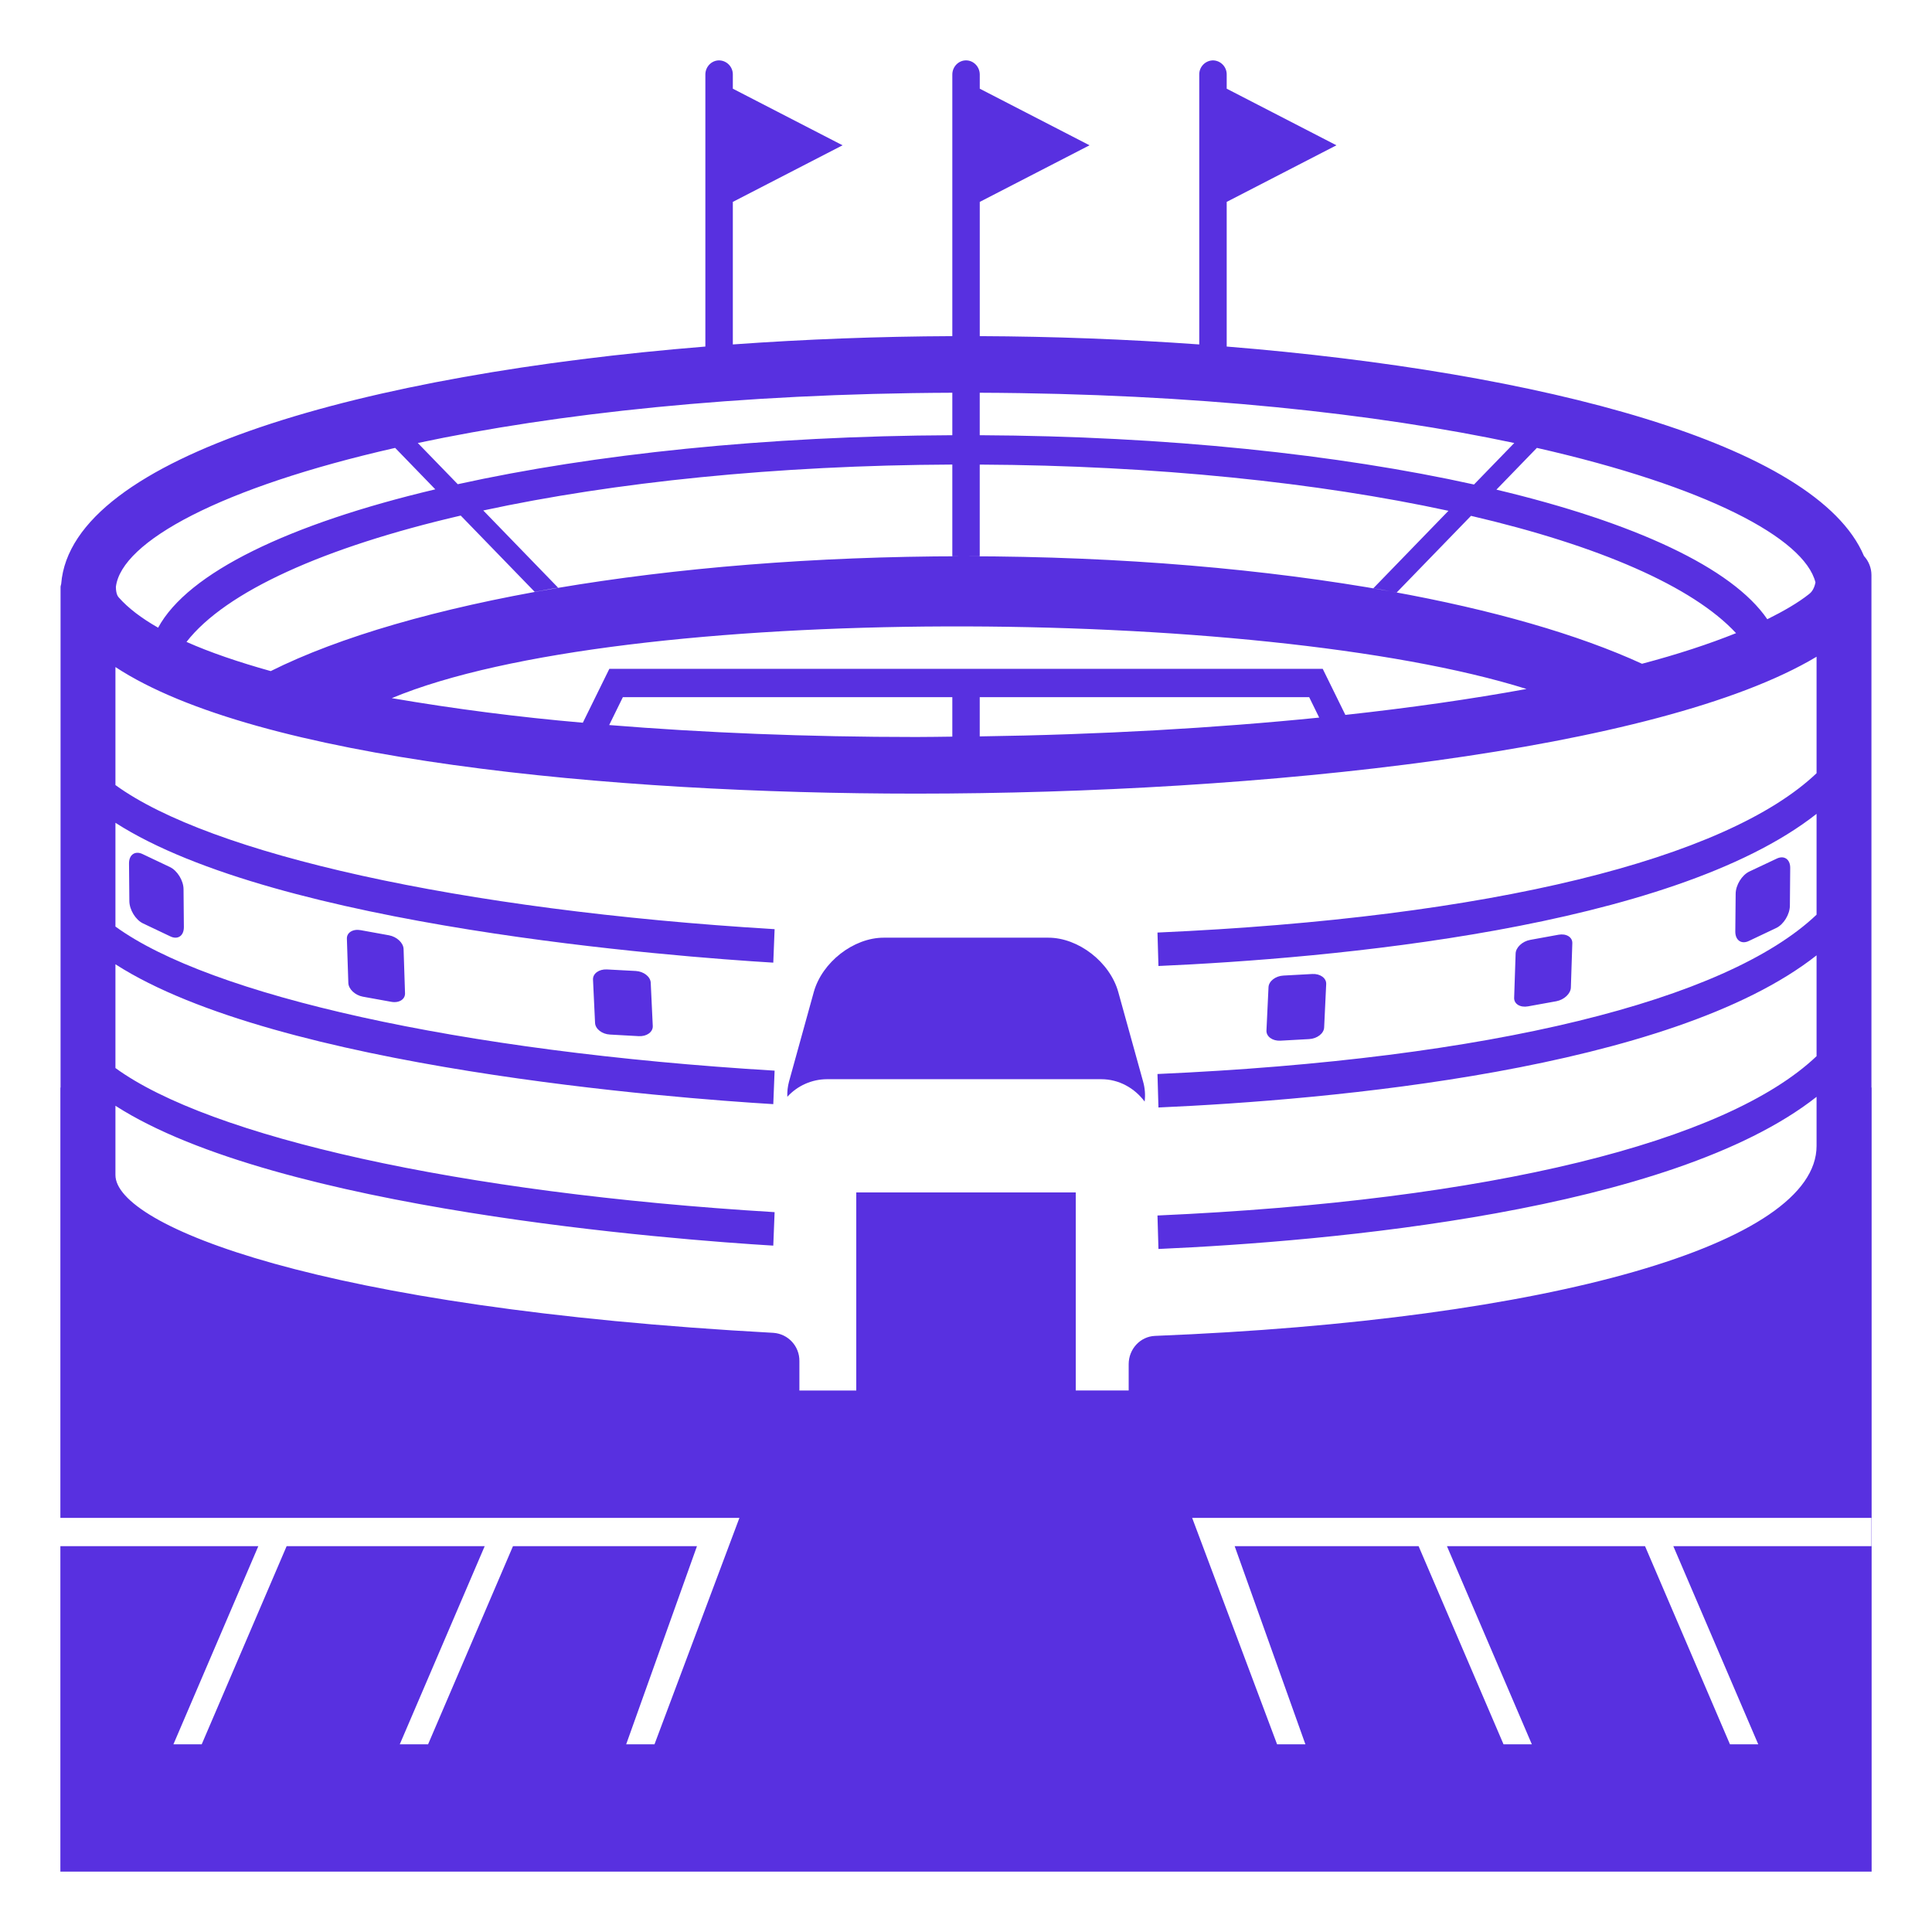
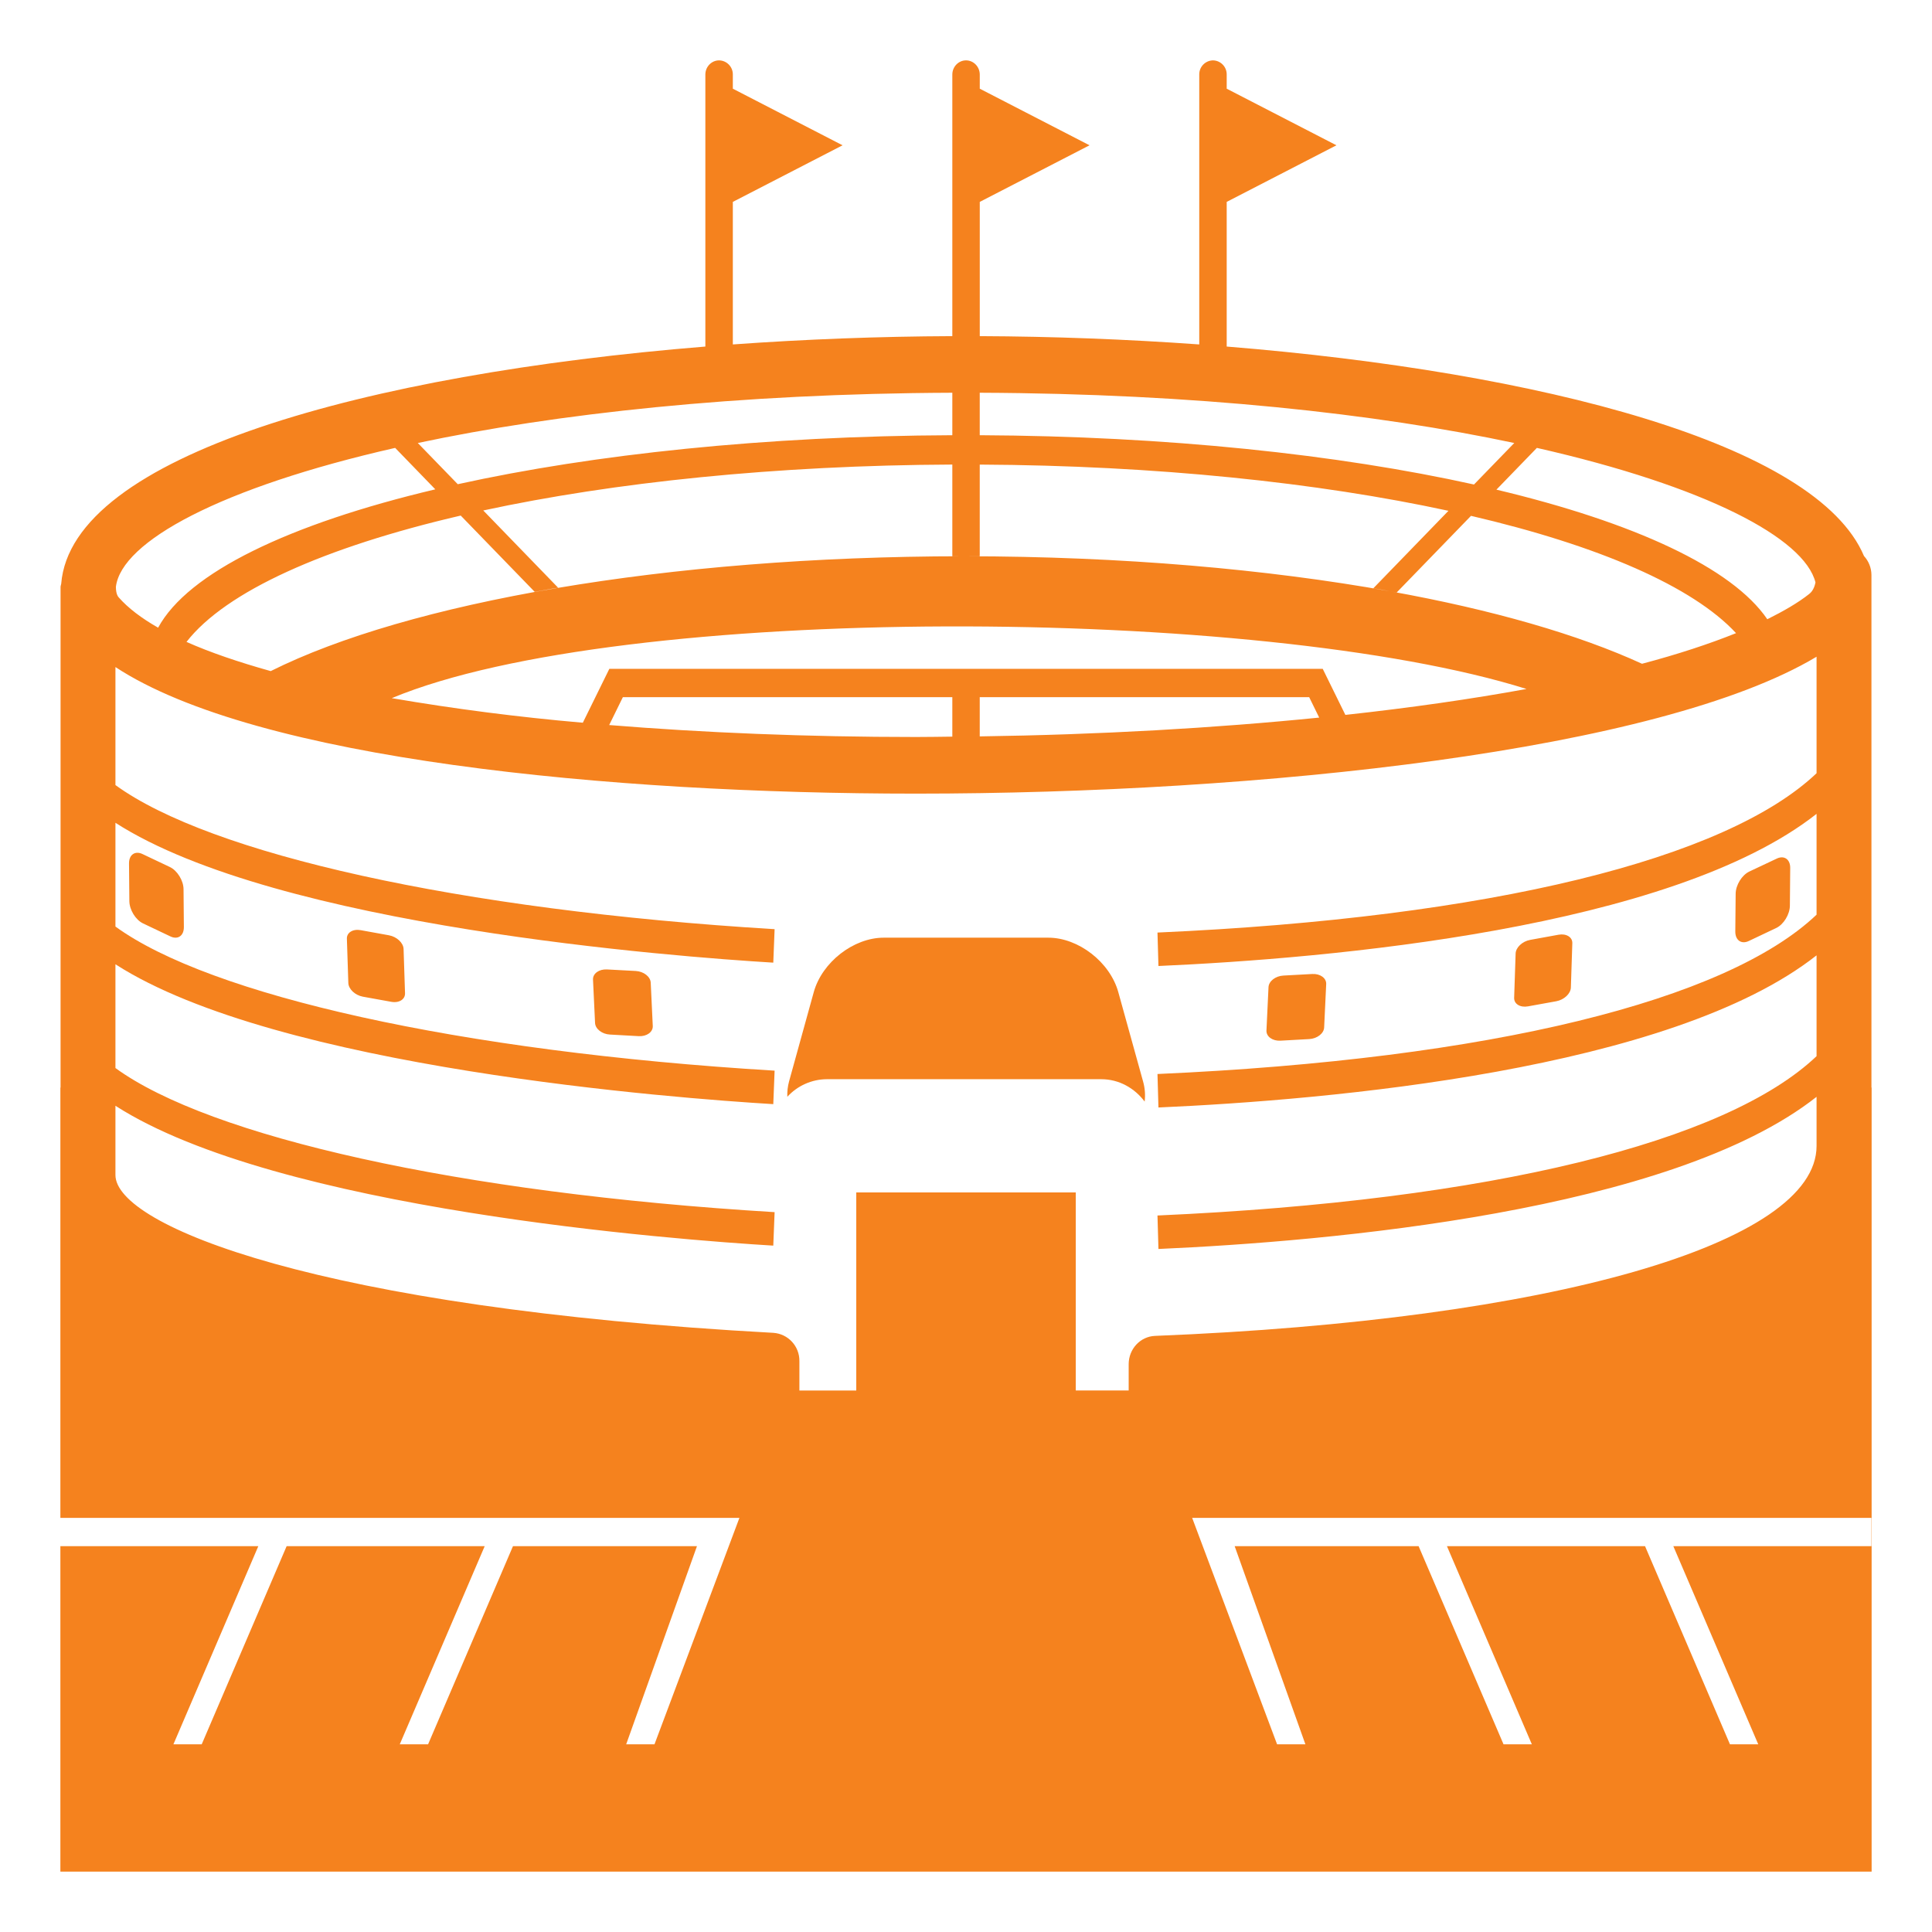
<svg xmlns="http://www.w3.org/2000/svg" aria-hidden="true" role="img" width="1em" height="1em" preserveAspectRatio="xMidYMid meet" viewBox="0 0 64 64">
-   <path fill="#5830e0" d="M61.994 36.026V19.044a.935.935 0 0 0-.247-.625c-1.57-3.728-10.717-6.096-21.111-6.939V6.688l3.635-1.875l-3.635-1.875v-.469A.463.463 0 0 0 40.181 2a.463.463 0 0 0-.454.469v8.941a108.21 108.21 0 0 0-7.271-.275V6.688l3.636-1.875l-3.636-1.875v-.469C32.455 2.21 32.25 2 32.001 2s-.454.21-.454.469v8.666c-2.43.01-4.877.103-7.271.275V6.688l3.635-1.875l-3.635-1.875v-.469A.464.464 0 0 0 23.821 2c-.25 0-.455.21-.455.469v9.011c-11.229.91-21.001 3.602-21.339 7.862c-.005.035-.021.065-.021.103v16.582H2v14.255h22.494l-2.813 7.5h-.938l2.345-6.563h-6.095l-2.812 6.563h-.938l2.813-6.563H9.495l-2.813 6.563h-.937l2.812-6.563H2V62h60V36.026h-.006M60.14 19.294c-.049.248-.161.346-.212.385c-.364.289-.843.565-1.384.834c-1.163-1.705-4.405-3.205-8.973-4.293l1.34-1.383c5.594 1.27 8.861 2.989 9.229 4.457m-39.955 2.862l-.878 1.785a76.642 76.642 0 0 1-6.329-.814c7.599-3.167 28.785-3.067 37.59-.304c-1.827.334-3.84.623-6.001.859l-.75-1.526H20.185M43.7 23.771c-3.462.349-7.261.566-11.245.623v-1.3h10.913l.332.677m-12.153-.677v1.308c-.4.004-.795.012-1.198.012h-.004c-3.632 0-7.049-.143-10.165-.396l.453-.923h10.914zm14.53-3.502c.063.012.127.024.191.034l2.461-2.538c4.229.985 7.348 2.339 8.78 3.886c-.894.359-1.928.7-3.115 1.014c-2.104-.966-4.946-1.788-8.317-2.396M32.455 13.01c7.147.027 13.141.696 17.707 1.665l-1.334 1.375c-4.507-.997-10.186-1.603-16.373-1.633V13.01m0 5.417V15.39c5.833.029 11.204.596 15.527 1.531l-2.489 2.567c.193.027.375.064.559.099c-4.07-.732-8.896-1.157-14.071-1.16c.159 0 .317-.002.474 0m-.576 0c-9.828.006-18.378 1.539-22.911 3.804c-1.065-.298-2.012-.62-2.79-.967c1.301-1.673 4.571-3.137 9.084-4.185l2.45 2.526c.261-.041.509-.098.777-.136l-2.48-2.559c4.33-.934 9.704-1.496 15.538-1.521v3.037l.332.001m-.332-5.417v1.407c-6.188.026-11.87.629-16.383 1.623l-1.324-1.365c4.566-.969 10.559-1.638 17.707-1.665M13.09 14.837l1.33 1.373c-4.84 1.146-8.194 2.758-9.182 4.583c-.557-.317-.995-.652-1.303-1.001c-.025-.029-.094-.107-.096-.35c.178-1.5 3.468-3.292 9.251-4.605M37.389 45.19v.872h-1.753V39.5h-7.271v6.563h-1.884v-.974a.926.926 0 0 0-.861-.937c-15.033-.818-21.796-3.55-21.796-5.228V36.63c5.362 3.447 18.608 4.441 21.792 4.633l.044-1.109c-10.49-.633-18.72-2.505-21.836-4.774v-3.437c5.362 3.447 18.608 4.441 21.792 4.633l.044-1.109c-10.49-.633-18.72-2.505-21.836-4.774v-3.437c5.362 3.447 18.608 4.441 21.792 4.633l.044-1.109c-10.49-.633-18.72-2.505-21.836-4.774v-3.909c4.668 3.068 16.401 4.193 26.521 4.193h.003c11.367-.001 24.607-1.408 29.828-4.535v3.859c-2.99 2.844-10.79 4.787-21.833 5.278L38.375 32c5.608-.248 16.966-1.229 21.801-5.04v3.34c-2.99 2.844-10.79 4.787-21.833 5.278l.032 1.109c5.608-.248 16.966-1.229 21.801-5.04v3.34c-2.99 2.844-10.79 4.787-21.833 5.278l.032 1.109c5.608-.248 16.966-1.229 21.801-5.04v1.627c0 3.242-8.807 5.771-21.913 6.292c-.489.019-.874.434-.874.937m24.605 6.029h-6.563l2.813 6.563h-.937l-2.813-6.563h-6.562l2.812 6.563h-.938l-2.813-6.563H40.9l2.343 6.563h-.938l-2.813-7.5h22.5v.937z" />
-   <path fill="#5830e0" d="M37.045 32.865c-.275-.991-1.317-1.803-2.318-1.803h-5.453c-1 0-2.042.812-2.317 1.803l-.818 2.957a1.68 1.68 0 0 0-.058.511a1.785 1.785 0 0 1 1.311-.583h9.089c.586 0 1.103.294 1.437.741a1.692 1.692 0 0 0-.053-.669l-.82-2.957M5.627 28.721l-.907-.43c-.245-.117-.449.022-.446.313l.011 1.246c.003.29.207.622.453.739l.907.431c.246.118.449-.021.446-.313L6.08 29.46c0-.289-.207-.622-.453-.739m15.434 3.444l-.955-.051c-.263-.014-.47.137-.462.334l.068 1.438c.009.198.23.372.494.385l.956.053c.262.014.47-.137.462-.335l-.068-1.437c-.009-.198-.232-.372-.495-.387m-8.174-1.182l-.938-.17c-.259-.048-.465.08-.458.282l.048 1.468c.007.202.223.405.48.453l.94.17c.259.048.464-.08.458-.282l-.048-1.468c-.007-.202-.223-.405-.482-.453m45.046.188l.907-.43c.245-.117.449-.449.452-.738l.011-1.248c.004-.289-.2-.43-.445-.313l-.908.428c-.247.117-.454.451-.454.74l-.012 1.249c-.001.289.202.431.449.312m-15.519 3.303l.955-.053c.264-.014.487-.188.495-.385l.068-1.438c.009-.197-.199-.348-.462-.333l-.956.052c-.263.014-.484.186-.493.384l-.068 1.438c-.008.198.199.348.461.335m8.203-1.137l.94-.17c.258-.049.474-.252.48-.453l.048-1.469c.007-.201-.199-.328-.457-.281l-.939.171c-.259.047-.476.25-.482.453l-.049 1.468c-.005.202.201.328.459.281" />
+   <path fill="#f5821e" d="M61.994 36.026V19.044a.935.935 0 0 0-.247-.625c-1.57-3.728-10.717-6.096-21.111-6.939V6.688l3.635-1.875l-3.635-1.875v-.469A.463.463 0 0 0 40.181 2a.463.463 0 0 0-.454.469v8.941a108.21 108.21 0 0 0-7.271-.275V6.688l3.636-1.875l-3.636-1.875v-.469C32.455 2.21 32.25 2 32.001 2s-.454.21-.454.469v8.666c-2.43.01-4.877.103-7.271.275V6.688l3.635-1.875l-3.635-1.875v-.469A.464.464 0 0 0 23.821 2c-.25 0-.455.21-.455.469v9.011c-11.229.91-21.001 3.602-21.339 7.862c-.005.035-.021.065-.021.103v16.582H2v14.255h22.494l-2.813 7.5h-.938l2.345-6.563h-6.095l-2.812 6.563h-.938l2.813-6.563H9.495l-2.813 6.563h-.937l2.812-6.563H2V62h60V36.026h-.006M60.14 19.294c-.049.248-.161.346-.212.385c-.364.289-.843.565-1.384.834c-1.163-1.705-4.405-3.205-8.973-4.293l1.34-1.383c5.594 1.27 8.861 2.989 9.229 4.457m-39.955 2.862l-.878 1.785a76.642 76.642 0 0 1-6.329-.814c7.599-3.167 28.785-3.067 37.59-.304c-1.827.334-3.84.623-6.001.859l-.75-1.526H20.185M43.7 23.771c-3.462.349-7.261.566-11.245.623v-1.3h10.913l.332.677m-12.153-.677v1.308c-.4.004-.795.012-1.198.012h-.004c-3.632 0-7.049-.143-10.165-.396l.453-.923h10.914zm14.53-3.502c.063.012.127.024.191.034l2.461-2.538c4.229.985 7.348 2.339 8.78 3.886c-.894.359-1.928.7-3.115 1.014c-2.104-.966-4.946-1.788-8.317-2.396M32.455 13.01c7.147.027 13.141.696 17.707 1.665l-1.334 1.375c-4.507-.997-10.186-1.603-16.373-1.633V13.01m0 5.417V15.39c5.833.029 11.204.596 15.527 1.531l-2.489 2.567c.193.027.375.064.559.099c-4.07-.732-8.896-1.157-14.071-1.16c.159 0 .317-.002.474 0m-.576 0c-9.828.006-18.378 1.539-22.911 3.804c-1.065-.298-2.012-.62-2.79-.967c1.301-1.673 4.571-3.137 9.084-4.185l2.45 2.526c.261-.041.509-.098.777-.136l-2.48-2.559c4.33-.934 9.704-1.496 15.538-1.521v3.037l.332.001m-.332-5.417v1.407c-6.188.026-11.87.629-16.383 1.623l-1.324-1.365c4.566-.969 10.559-1.638 17.707-1.665M13.09 14.837l1.33 1.373c-4.84 1.146-8.194 2.758-9.182 4.583c-.557-.317-.995-.652-1.303-1.001c-.025-.029-.094-.107-.096-.35c.178-1.5 3.468-3.292 9.251-4.605M37.389 45.19v.872h-1.753V39.5h-7.271v6.563h-1.884v-.974a.926.926 0 0 0-.861-.937c-15.033-.818-21.796-3.55-21.796-5.228V36.63c5.362 3.447 18.608 4.441 21.792 4.633l.044-1.109c-10.49-.633-18.72-2.505-21.836-4.774v-3.437c5.362 3.447 18.608 4.441 21.792 4.633l.044-1.109c-10.49-.633-18.72-2.505-21.836-4.774v-3.437c5.362 3.447 18.608 4.441 21.792 4.633l.044-1.109c-10.49-.633-18.72-2.505-21.836-4.774v-3.909c4.668 3.068 16.401 4.193 26.521 4.193h.003c11.367-.001 24.607-1.408 29.828-4.535v3.859c-2.99 2.844-10.79 4.787-21.833 5.278L38.375 32c5.608-.248 16.966-1.229 21.801-5.04v3.34c-2.99 2.844-10.79 4.787-21.833 5.278l.032 1.109c5.608-.248 16.966-1.229 21.801-5.04v3.34c-2.99 2.844-10.79 4.787-21.833 5.278l.032 1.109c5.608-.248 16.966-1.229 21.801-5.04v1.627c0 3.242-8.807 5.771-21.913 6.292c-.489.019-.874.434-.874.937m24.605 6.029h-6.563l2.813 6.563h-.937l-2.813-6.563h-6.562l2.812 6.563h-.938l-2.813-6.563H40.9l2.343 6.563h-.938l-2.813-7.5h22.5v.937z" />
+   <path fill="#f5821e" d="M37.045 32.865c-.275-.991-1.317-1.803-2.318-1.803h-5.453c-1 0-2.042.812-2.317 1.803l-.818 2.957a1.68 1.68 0 0 0-.058.511a1.785 1.785 0 0 1 1.311-.583h9.089c.586 0 1.103.294 1.437.741a1.692 1.692 0 0 0-.053-.669l-.82-2.957M5.627 28.721l-.907-.43c-.245-.117-.449.022-.446.313l.011 1.246c.003.29.207.622.453.739l.907.431c.246.118.449-.021.446-.313L6.08 29.46c0-.289-.207-.622-.453-.739m15.434 3.444l-.955-.051c-.263-.014-.47.137-.462.334l.068 1.438c.009.198.23.372.494.385l.956.053c.262.014.47-.137.462-.335l-.068-1.437c-.009-.198-.232-.372-.495-.387m-8.174-1.182l-.938-.17c-.259-.048-.465.08-.458.282l.048 1.468c.007.202.223.405.48.453l.94.17c.259.048.464-.08.458-.282l-.048-1.468c-.007-.202-.223-.405-.482-.453m45.046.188l.907-.43c.245-.117.449-.449.452-.738l.011-1.248c.004-.289-.2-.43-.445-.313l-.908.428c-.247.117-.454.451-.454.74l-.012 1.249c-.001.289.202.431.449.312m-15.519 3.303l.955-.053c.264-.014.487-.188.495-.385l.068-1.438c.009-.197-.199-.348-.462-.333l-.956.052c-.263.014-.484.186-.493.384l-.068 1.438c-.008.198.199.348.461.335m8.203-1.137l.94-.17c.258-.049.474-.252.48-.453l.048-1.469c.007-.201-.199-.328-.457-.281l-.939.171c-.259.047-.476.25-.482.453l-.049 1.468c-.005.202.201.328.459.281" />
</svg>
